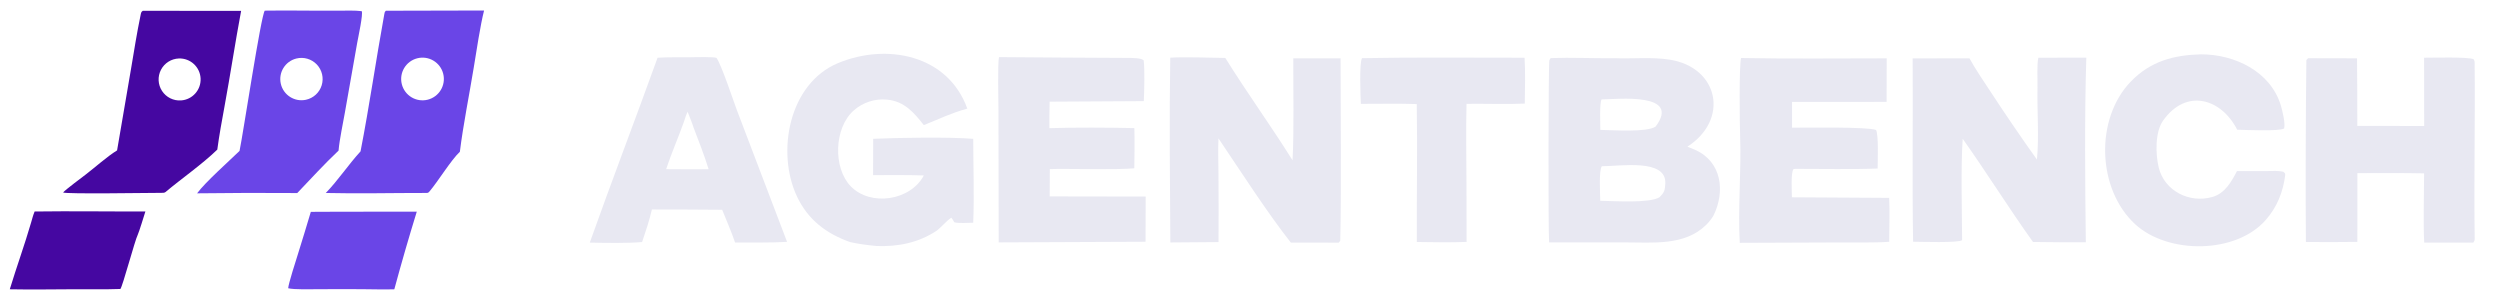
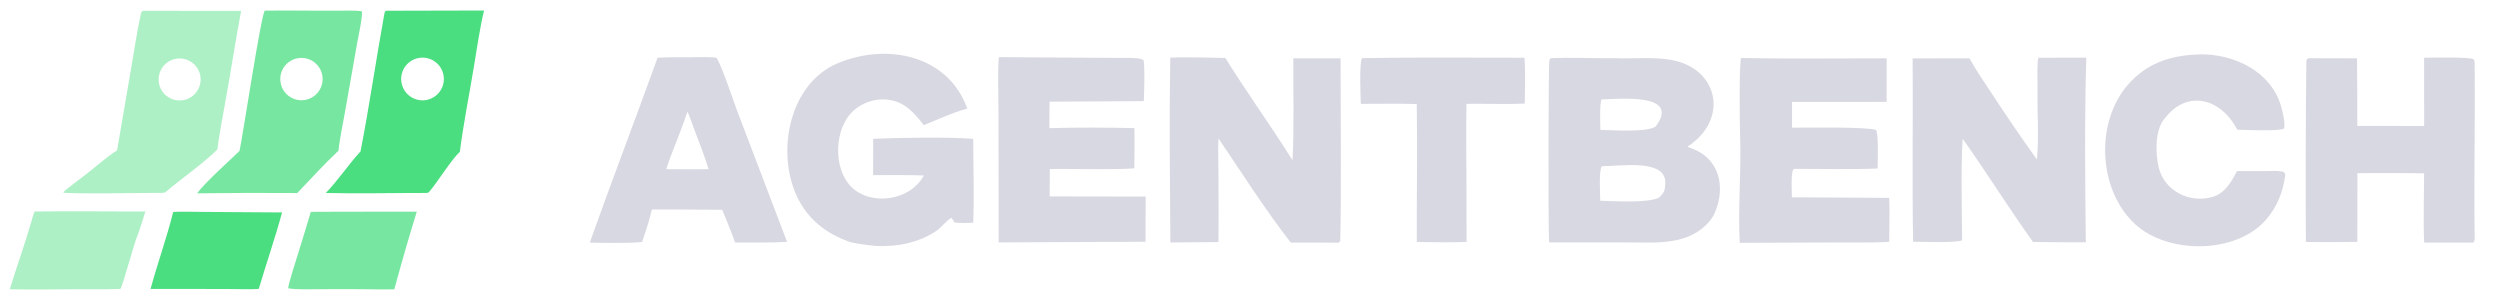
<svg xmlns="http://www.w3.org/2000/svg" viewBox="140 795 3820 460" preserveAspectRatio="xMidYMid meet" width="764" height="92">
-   <g>
-     <path fill="rgb(69,7,161)" d="M 358.232 811.5 L 508.436 811.648 C 499.33 860.17 491.974 909.182 483.036 957.755 C 479.004 979.668 474.982 1001.5 472.032 1023.6 C 448.751 1046.16 417.749 1067.56 392.77 1088.54 C 391.301 1089.78 388.145 1089.72 386.25 1089.68 C 370.385 1089.64 240.193 1091.77 236.39 1089.09 C 240.338 1084.61 264.874 1066.34 270.805 1061.81 C 285.152 1050.85 303.855 1034.01 318.9 1024.8 L 340.251 899.997 C 344.878 872.787 349.086 845.522 354.745 818.482 C 355.565 814.563 355.536 813.261 358.232 811.5 z M 416.539 948.454 C 434.05 947.314 447.399 932.323 446.508 914.797 C 445.618 897.272 430.817 883.711 413.281 884.353 C 401.713 884.776 391.27 891.395 385.95 901.675 C 380.63 911.956 381.257 924.304 387.592 933.992 C 393.927 943.68 404.988 949.206 416.539 948.454 z" />
-     <path fill="rgb(106,69,231)" d="M 544.59 811.265 C 582.007 810.7 619.673 811.584 657.115 811.344 C 668.164 811.273 681.974 810.746 692.655 812.05 C 695.283 815.498 687.098 853.214 685.893 859.928 L 666.941 967.264 C 664.225 982.661 658.715 1008.89 657.458 1023.73 L 657.35 1025.08 C 635.064 1046.18 615.349 1067.83 594.193 1089.98 C 543.186 1089.58 492.176 1089.72 441.172 1090.4 C 453.244 1073.87 490.17 1040.96 506.022 1025.59 C 511.374 1000.32 538.981 817.217 544.59 811.265 z M 607.451 947.445 C 618.874 944.98 628.08 936.547 631.534 925.383 C 634.989 914.219 632.154 902.06 624.119 893.575 C 616.085 885.089 604.098 881.596 592.763 884.437 C 575.632 888.729 565.109 905.966 569.118 923.165 C 573.128 940.364 590.188 951.17 607.451 947.445 z" />
-     <path fill="rgb(106,69,231)" d="M 729.639 811.416 L 879.67 811.052 C 874.044 832.781 867.583 875.627 863.841 898.523 C 857.14 939.518 847.733 985.974 842.679 1026.88 C 828.915 1039.9 809.465 1071.96 796.428 1087.34 C 793.946 1090.26 793.825 1089.62 790.25 1089.83 C 740.613 1089.78 687.025 1091.06 637.831 1089.87 C 656.66 1070.45 672.243 1046.67 690.912 1026.3 C 704.432 956.921 714.534 886.334 727.198 816.738 C 727.749 813.706 727.669 813.498 729.639 811.416 z M 793.578 947.314 C 811.044 942.907 821.631 925.176 817.225 907.71 C 812.819 890.244 795.088 879.656 777.622 884.062 C 760.155 888.468 749.567 906.2 753.974 923.666 C 758.38 941.133 776.111 951.72 793.578 947.314 z" />
-     <path fill="rgb(69,7,161)" d="M 192.924 1118.17 C 248.687 1117.38 306.124 1118.32 362.16 1118.11 C 360.517 1123.42 352.344 1149.95 350.663 1153.24 C 346.01 1162.35 327.227 1233.39 323.913 1236.55 C 300.548 1237.41 273.905 1236.85 250.383 1236.99 C 219.027 1237.17 186.233 1237.64 154.951 1237.03 C 165.333 1202.87 177.673 1169.03 187.625 1134.71 C 189.309 1128.9 190.547 1123.79 192.924 1118.17 z" />
-     <path fill="url(#g1)" d="M 404.681 1118.82 C 414.686 1118.05 441.201 1118.8 452.267 1118.8 L 570.98 1119.6 C 561.352 1155.79 546.304 1199.45 535.429 1236.37 C 528.589 1237.44 492.817 1236.59 484.01 1236.56 L 370.056 1236.48 C 380.807 1196.97 394.554 1159.26 404.681 1118.82 z" />
-     <path fill="rgb(106,69,231)" d="M 661.656 1118.5 L 776.836 1118.42 C 764.701 1157.76 753.257 1197.31 742.511 1237.04 C 726.958 1237.54 708.522 1236.96 692.75 1236.87 C 670.782 1236.73 648.814 1236.74 626.846 1236.9 C 615.993 1236.93 589.105 1237.74 580.34 1235.43 C 580.73 1228.44 592.439 1192.2 595.216 1183.3 C 601.947 1161.82 608.519 1140.29 614.933 1118.71 L 661.656 1118.5 z" />
+   <g fill="rgb(74,222,128)">
+     <path opacity="0.45" d="M 358.232 811.5 L 508.436 811.648 C 499.33 860.17 491.974 909.182 483.036 957.755 C 479.004 979.668 474.982 1001.5 472.032 1023.6 C 448.751 1046.16 417.749 1067.56 392.77 1088.54 C 391.301 1089.78 388.145 1089.72 386.25 1089.68 C 370.385 1089.64 240.193 1091.77 236.39 1089.09 C 240.338 1084.61 264.874 1066.34 270.805 1061.81 C 285.152 1050.85 303.855 1034.01 318.9 1024.8 L 340.251 899.997 C 344.878 872.787 349.086 845.522 354.745 818.482 C 355.565 814.563 355.536 813.261 358.232 811.5 z M 416.539 948.454 C 434.05 947.314 447.399 932.323 446.508 914.797 C 445.618 897.272 430.817 883.711 413.281 884.353 C 401.713 884.776 391.27 891.395 385.95 901.675 C 380.63 911.956 381.257 924.304 387.592 933.992 C 393.927 943.68 404.988 949.206 416.539 948.454 z" />
+     <path opacity="0.75" d="M 544.59 811.265 C 582.007 810.7 619.673 811.584 657.115 811.344 C 668.164 811.273 681.974 810.746 692.655 812.05 C 695.283 815.498 687.098 853.214 685.893 859.928 L 666.941 967.264 C 664.225 982.661 658.715 1008.89 657.458 1023.73 L 657.35 1025.08 C 635.064 1046.18 615.349 1067.83 594.193 1089.98 C 543.186 1089.58 492.176 1089.72 441.172 1090.4 C 453.244 1073.87 490.17 1040.96 506.022 1025.59 C 511.374 1000.32 538.981 817.217 544.59 811.265 z M 607.451 947.445 C 618.874 944.98 628.08 936.547 631.534 925.383 C 634.989 914.219 632.154 902.06 624.119 893.575 C 616.085 885.089 604.098 881.596 592.763 884.437 C 575.632 888.729 565.109 905.966 569.118 923.165 C 573.128 940.364 590.188 951.17 607.451 947.445 z" />
+     <path d="M 729.639 811.416 L 879.67 811.052 C 874.044 832.781 867.583 875.627 863.841 898.523 C 857.14 939.518 847.733 985.974 842.679 1026.88 C 828.915 1039.9 809.465 1071.96 796.428 1087.34 C 793.946 1090.26 793.825 1089.62 790.25 1089.83 C 740.613 1089.78 687.025 1091.06 637.831 1089.87 C 656.66 1070.45 672.243 1046.67 690.912 1026.3 C 704.432 956.921 714.534 886.334 727.198 816.738 C 727.749 813.706 727.669 813.498 729.639 811.416 z M 793.578 947.314 C 811.044 942.907 821.631 925.176 817.225 907.71 C 812.819 890.244 795.088 879.656 777.622 884.062 C 760.155 888.468 749.567 906.2 753.974 923.666 C 758.38 941.133 776.111 951.72 793.578 947.314 z" />
+     <path opacity="0.45" d="M 192.924 1118.17 C 248.687 1117.38 306.124 1118.32 362.16 1118.11 C 360.517 1123.42 352.344 1149.95 350.663 1153.24 C 346.01 1162.35 327.227 1233.39 323.913 1236.55 C 300.548 1237.41 273.905 1236.85 250.383 1236.99 C 219.027 1237.17 186.233 1237.64 154.951 1237.03 C 165.333 1202.87 177.673 1169.03 187.625 1134.71 C 189.309 1128.9 190.547 1123.79 192.924 1118.17 z" />
+     <path d="M 404.681 1118.82 C 414.686 1118.05 441.201 1118.8 452.267 1118.8 L 570.98 1119.6 C 561.352 1155.79 546.304 1199.45 535.429 1236.37 C 528.589 1237.44 492.817 1236.59 484.01 1236.56 L 370.056 1236.48 C 380.807 1196.97 394.554 1159.26 404.681 1118.82 z" />
+     <path opacity="0.75" d="M 661.656 1118.5 L 776.836 1118.42 C 764.701 1157.76 753.257 1197.31 742.511 1237.04 C 726.958 1237.54 708.522 1236.96 692.75 1236.87 C 670.782 1236.73 648.814 1236.74 626.846 1236.9 C 615.993 1236.93 589.105 1237.74 580.34 1235.43 C 580.73 1228.44 592.439 1192.2 595.216 1183.3 C 601.947 1161.82 608.519 1140.29 614.933 1118.71 L 661.656 1118.5 z" />
  </g>
-   <g fill="#e8e8f2" transform="translate(-370.5 -511.75) scale(1.5)">
+   <g fill="#d8d8e2" transform="translate(-370.5 -511.75) scale(1.5)">
    <g transform="translate(0 119)">
      <path d="M 1043.14 810.502 C 1048.11 810.415 1069.3 809.814 1070.34 811.307 C 1075.41 818.616 1087.81 855.983 1091.06 864.599 L 1142.09 998.525 C 1125.98 999.56 1105.55 999.117 1089.12 999.198 C 1086.02 989.763 1079.83 975.476 1076.01 965.877 L 1040.75 965.645 L 1004.4 965.57 C 1001.65 977.437 998.276 987.197 994.411 998.716 C 979.778 1000.08 956.232 999.633 941.131 999.297 C 963.34 936.766 987.555 873.761 1010.17 810.982 C 1020.31 810.314 1032.82 810.563 1043.14 810.502 z M 1018.92 924.482 C 1033.1 924.504 1048.04 924.77 1062.16 924.49 C 1057.82 910.348 1052.04 895.817 1046.77 881.919 C 1045.35 877.278 1042.61 870.714 1040.79 866.007 C 1039.15 869.351 1038.29 872.39 1037.15 875.912 C 1031.67 891.443 1023.64 909.935 1018.92 924.482 z" />
      <path d="M 1206.44 998.804 C 1182.13 990.279 1163.3 975.967 1152.16 952.256 C 1130.89 906.987 1144.01 837.228 1194.01 816.443 C 1243.61 795.823 1305.91 807.905 1325.7 862.775 C 1308.15 867.712 1297.62 873.189 1281.39 879.602 C 1271.35 866.917 1261.76 855.475 1244.22 853.672 C 1231.76 852.411 1219.34 856.418 1209.97 864.723 C 1189.9 882.479 1188.8 923.215 1206.96 941.949 C 1227.11 962.729 1267.81 956.644 1281.4 930.897 C 1264.3 930.307 1246.84 930.53 1229.7 930.57 C 1229.67 918.236 1229.71 905.903 1229.82 893.569 C 1254.42 892.451 1307.78 891.571 1331.73 893.599 C 1331.76 919.513 1332.87 953.85 1331.7 979.046 C 1326.83 979.167 1316.61 979.842 1312.4 978.564 C 1311.32 976.597 1310.87 975.685 1309.43 973.975 C 1304.65 976.765 1298.37 984.632 1293.96 987.522 C 1275.54 999.594 1254.74 1003.58 1233.39 1002.77 C 1222.7 1001.68 1217.09 1001.07 1206.44 998.804 z" />
      <path d="M 1357.98 810.341 C 1401.96 810.694 1445.97 811.013 1489.95 811.18 C 1493.65 811.194 1502.98 811.168 1505.35 813.637 C 1506.56 821.838 1505.95 846.194 1505.48 855.175 L 1409.56 855.736 C 1409.25 864.59 1409.36 873.828 1409.33 882.717 C 1435.35 881.908 1469.91 882.084 1495.86 882.668 C 1496.29 896.267 1495.98 910.005 1495.81 923.619 C 1478.36 925.152 1438.6 924.18 1419.75 924.22 L 1409.76 924.421 L 1409.62 952.237 L 1507.4 952.403 L 1507.26 998.428 L 1357.67 999.077 L 1357.43 864.02 C 1357.41 855.523 1356.49 816.388 1357.98 810.341 z" />
      <path d="M 1532.43 810.927 C 1547.23 809.98 1573 811.014 1588.52 811.208 C 1610.57 846.654 1634.85 880.054 1657.02 915.48 C 1658.63 884.299 1657.62 843.253 1657.78 811.577 L 1705.93 811.56 C 1705.94 856.94 1706.83 948.191 1705.6 997.45 C 1705.06 998.081 1704.53 998.713 1703.99 999.345 L 1655.25 999.275 C 1630.82 968.213 1603.89 926.207 1581.56 893.148 C 1580.97 903.779 1581.5 918.538 1581.55 929.489 C 1581.72 952.578 1581.74 975.668 1581.6 998.757 L 1532.52 999.145 C 1532.11 937.735 1531.4 872.261 1532.43 810.927 z" />
      <path d="M 1727.8 811.417 C 1782.07 810.36 1838.85 811.036 1893.35 810.966 C 1894.25 823.755 1893.77 844.431 1893.58 857.693 C 1875.88 858.521 1852.56 857.707 1834.22 857.948 C 1833.55 884.999 1834.14 914.281 1834.19 941.5 L 1834.3 998.601 C 1818.24 999.254 1799.72 998.87 1783.59 998.668 C 1783.4 952.082 1784.31 904.609 1783.54 858.187 C 1765.78 857.512 1744.68 858.036 1726.6 857.966 C 1726.24 850.343 1724.82 816.006 1727.8 811.417 z" />
    </g>
    <g transform="translate(968 -119)">
      <path d="M 951.995 1049.33 C 972.578 1048.6 996.003 1049.68 1016.88 1049.44 C 1035.34 1050.18 1054.98 1048.06 1073.21 1050.94 C 1123.07 1058.81 1134.23 1111.86 1091.25 1139.56 C 1093.94 1140.59 1096.61 1141.69 1099.25 1142.86 C 1126.25 1155.04 1129.9 1185.09 1117.88 1209.61 C 1115.74 1213.25 1113.12 1216.58 1110.07 1219.51 C 1088.25 1240.76 1055.74 1237.06 1027.65 1237.09 L 950.352 1237.11 C 949.385 1223.06 949.658 1054.58 950.607 1051.57 C 950.87 1050.73 951.532 1050.08 951.995 1049.33 z M 1002.45 1194.7 C 1016.76 1194.88 1052.22 1197.47 1062.86 1191.1 C 1067.77 1186.08 1068.39 1184.14 1068.72 1176.98 C 1069.9 1151.52 1022.85 1159.5 1004.06 1159.51 C 1000.92 1163.51 1002.37 1187.91 1002.45 1194.7 z M 1002.56 1122.48 C 1015.49 1122.69 1049.89 1125.2 1058.88 1119.07 C 1085.23 1084.03 1020.12 1091.22 1003.83 1091.46 C 1001.62 1095.02 1002.5 1116.89 1002.56 1122.48 z" />
      <path d="M 1145.9 1049.25 C 1194.63 1050.2 1245.38 1049.61 1294.25 1049.6 L 1294.15 1093.96 L 1197.81 1094.03 L 1197.82 1120.23 C 1211.47 1120.27 1275.01 1119.17 1283.4 1122.58 C 1286.1 1127.37 1285.07 1154.28 1285.01 1161.83 C 1259.03 1162.88 1227.32 1162.1 1200.88 1162.18 L 1199.31 1162.47 C 1196.48 1165.75 1197.64 1185.67 1197.7 1191.14 L 1296.76 1191.74 C 1297.49 1204.26 1296.83 1223.44 1296.8 1236.47 C 1281.51 1237.58 1259.21 1237.06 1243.48 1237.15 L 1144.6 1237.54 C 1142.59 1203.78 1146.22 1163.79 1144.95 1129.33 C 1144.52 1117.8 1143.79 1056.97 1145.9 1049.25 z" />
      <path d="M 1448.71 1048.98 L 1497.59 1048.89 C 1495.72 1109.48 1496.35 1176.44 1497.1 1236.94 C 1479.15 1237.02 1461.21 1236.92 1443.27 1236.65 C 1419.14 1202.98 1396.11 1166.04 1371.66 1131.52 C 1369.67 1161.23 1370.96 1204.42 1371.06 1234.78 C 1367.97 1237.78 1328.29 1236.45 1321.14 1236.4 C 1320.12 1175.39 1321.12 1111.16 1320.69 1049.63 L 1378.59 1049.61 C 1383.99 1059.74 1394.57 1075.22 1401.14 1085.22 C 1416.07 1108.03 1431.46 1130.53 1447.29 1152.72 C 1449.58 1130 1447.34 1102.05 1447.87 1078.93 C 1448.05 1071.06 1447.1 1056.12 1448.71 1048.98 z" />
      <path d="M 1614.41 1045.51 C 1648.44 1045.47 1685.02 1062.68 1695.69 1097.38 C 1697.29 1102.6 1700.58 1116.17 1699.08 1121 C 1694.96 1124.12 1659.06 1122.52 1651.28 1122.29 C 1635.14 1090.58 1599.56 1079.62 1575.8 1113.01 C 1567.55 1124.6 1568.07 1147.05 1571.31 1160.64 C 1577.01 1184.62 1602.74 1197.61 1626.15 1190.77 C 1638.72 1187.14 1645.37 1175.45 1651.08 1164.41 L 1682.75 1164.4 C 1688.44 1164.3 1692.48 1164.01 1698.12 1165.06 C 1699.36 1166.11 1700.47 1166.58 1700.18 1168.73 C 1697.92 1185.98 1691.98 1200.94 1680.49 1214.12 C 1649.94 1249.15 1580.77 1249.26 1547.39 1218.61 C 1508.6 1183 1506.04 1111.17 1543.16 1073 C 1563.07 1052.53 1586.59 1046.23 1614.41 1045.51 z" />
      <path d="M 1841.68 1048.96 C 1851.06 1049.03 1885.51 1047.92 1892.13 1050.47 C 1892.53 1051.33 1893.14 1052.49 1893.15 1053.41 C 1893.81 1113.25 1892.36 1173.11 1893.22 1232.95 C 1893.25 1235.08 1892.93 1235.61 1891.79 1237.32 L 1841.78 1237.31 C 1840.75 1217 1841.68 1187.78 1841.68 1166.75 C 1819.56 1166.25 1795.98 1166.58 1773.75 1166.51 L 1773.7 1236.58 C 1756.22 1236.8 1738.74 1236.83 1721.27 1236.67 C 1720.84 1191.08 1721.08 1101.23 1721.76 1051.38 C 1722.35 1050.75 1722.95 1050.11 1723.54 1049.47 L 1773.35 1049.58 C 1773.57 1072.53 1773.67 1095.48 1773.64 1118.44 L 1841.75 1118.51 L 1841.68 1048.96 z" />
    </g>
  </g>
</svg>
